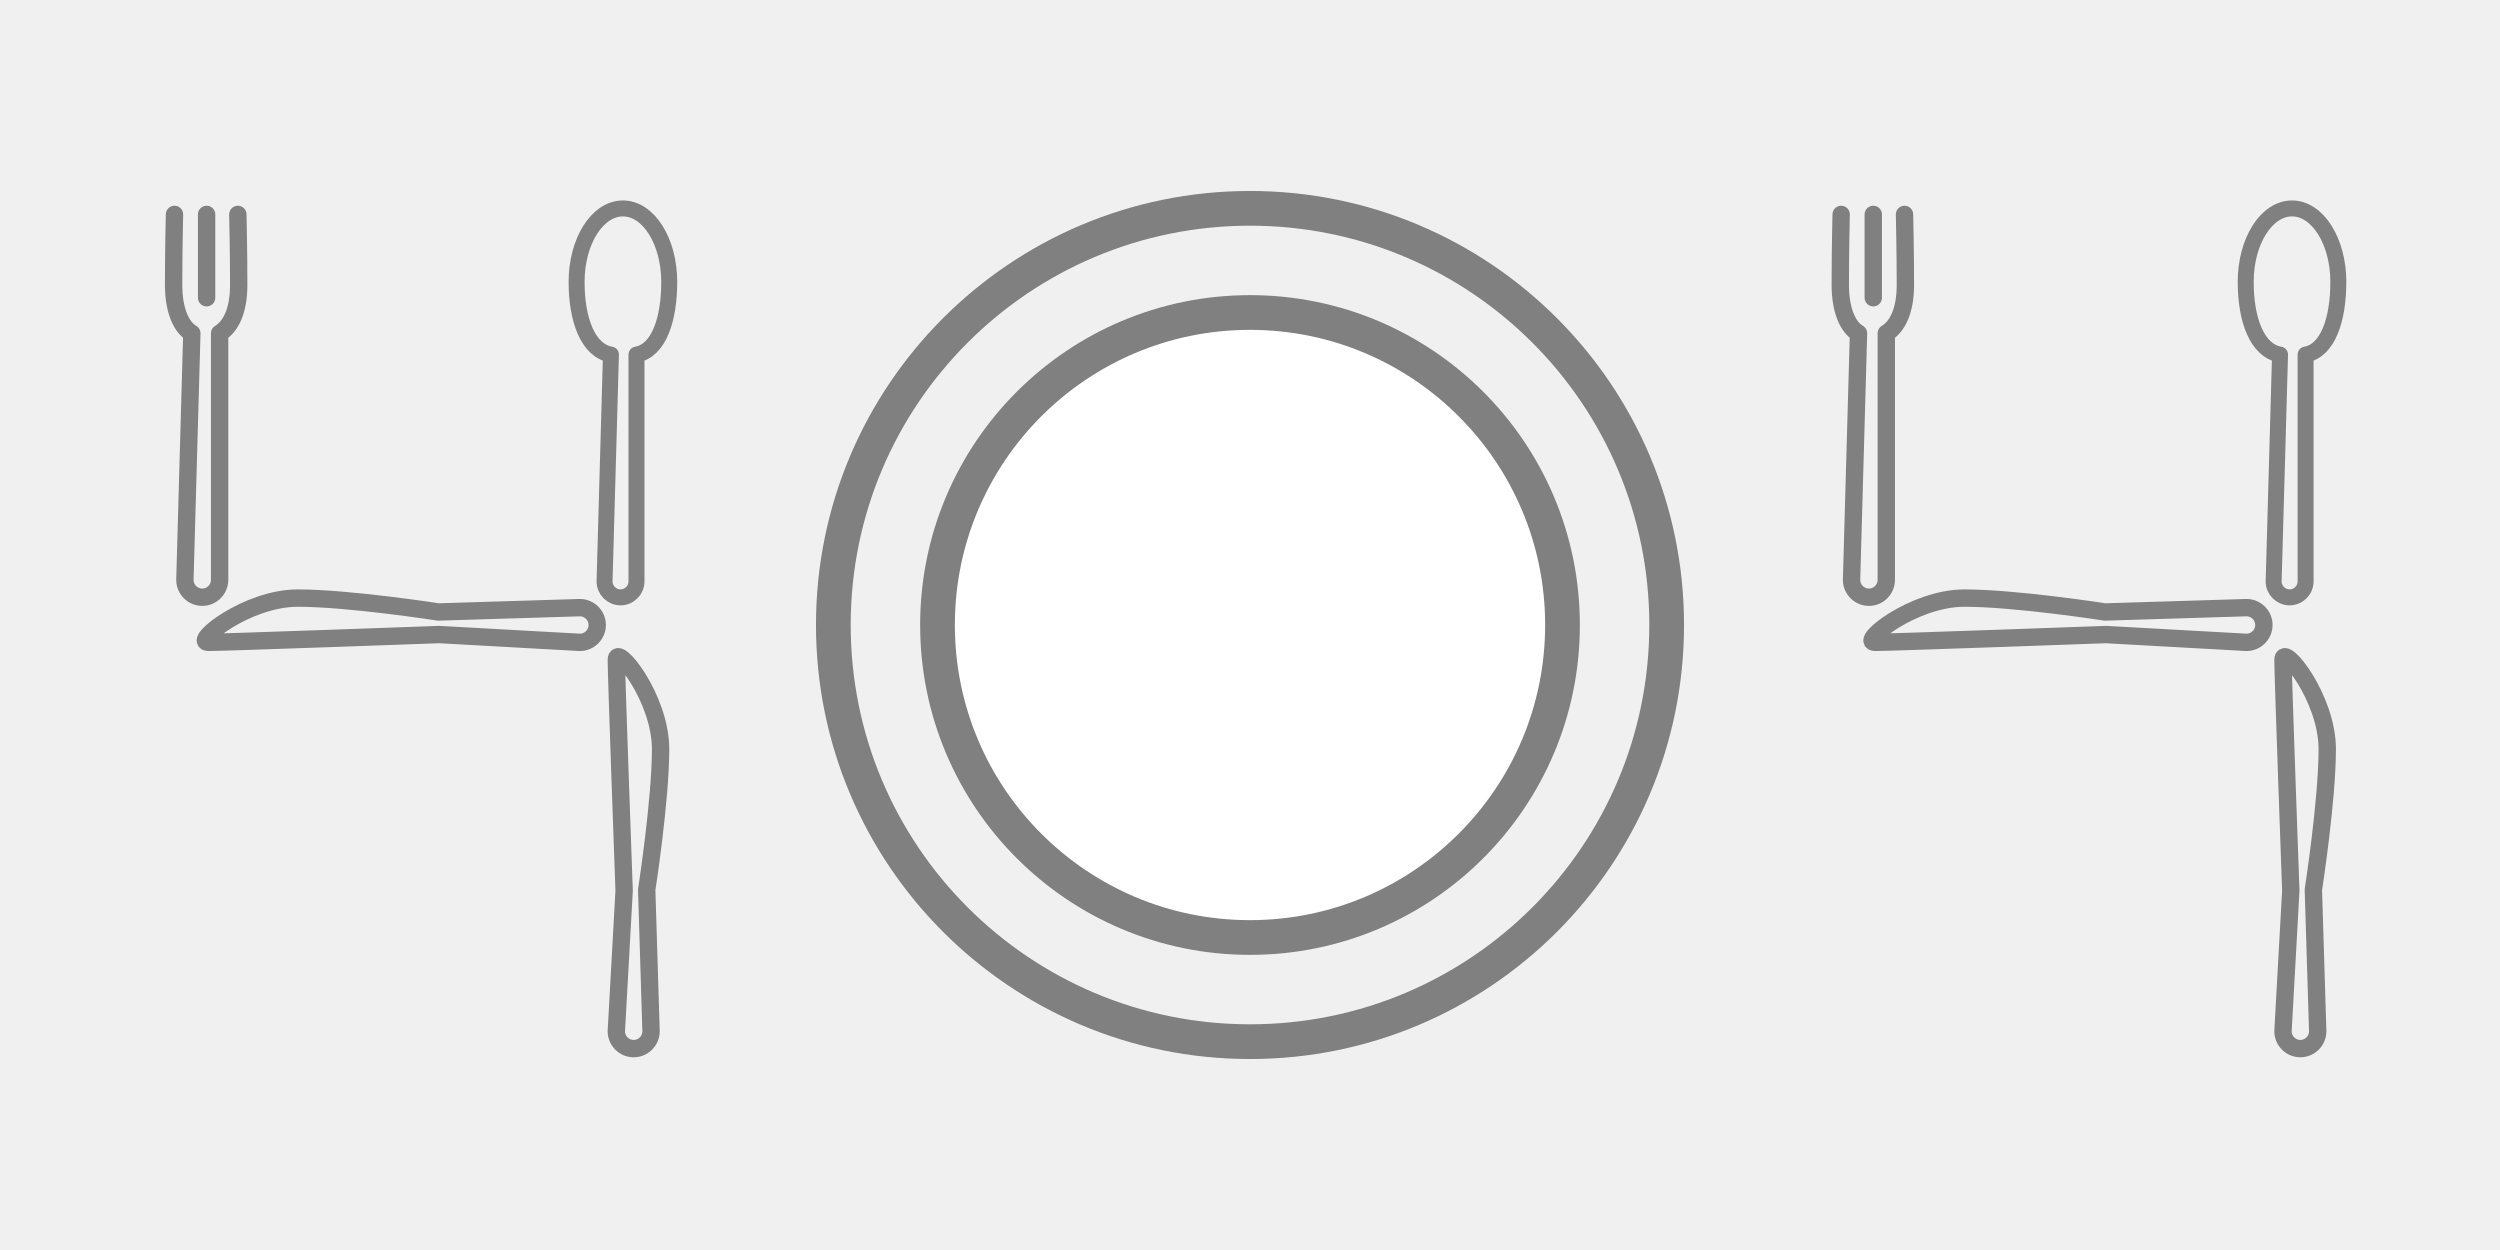
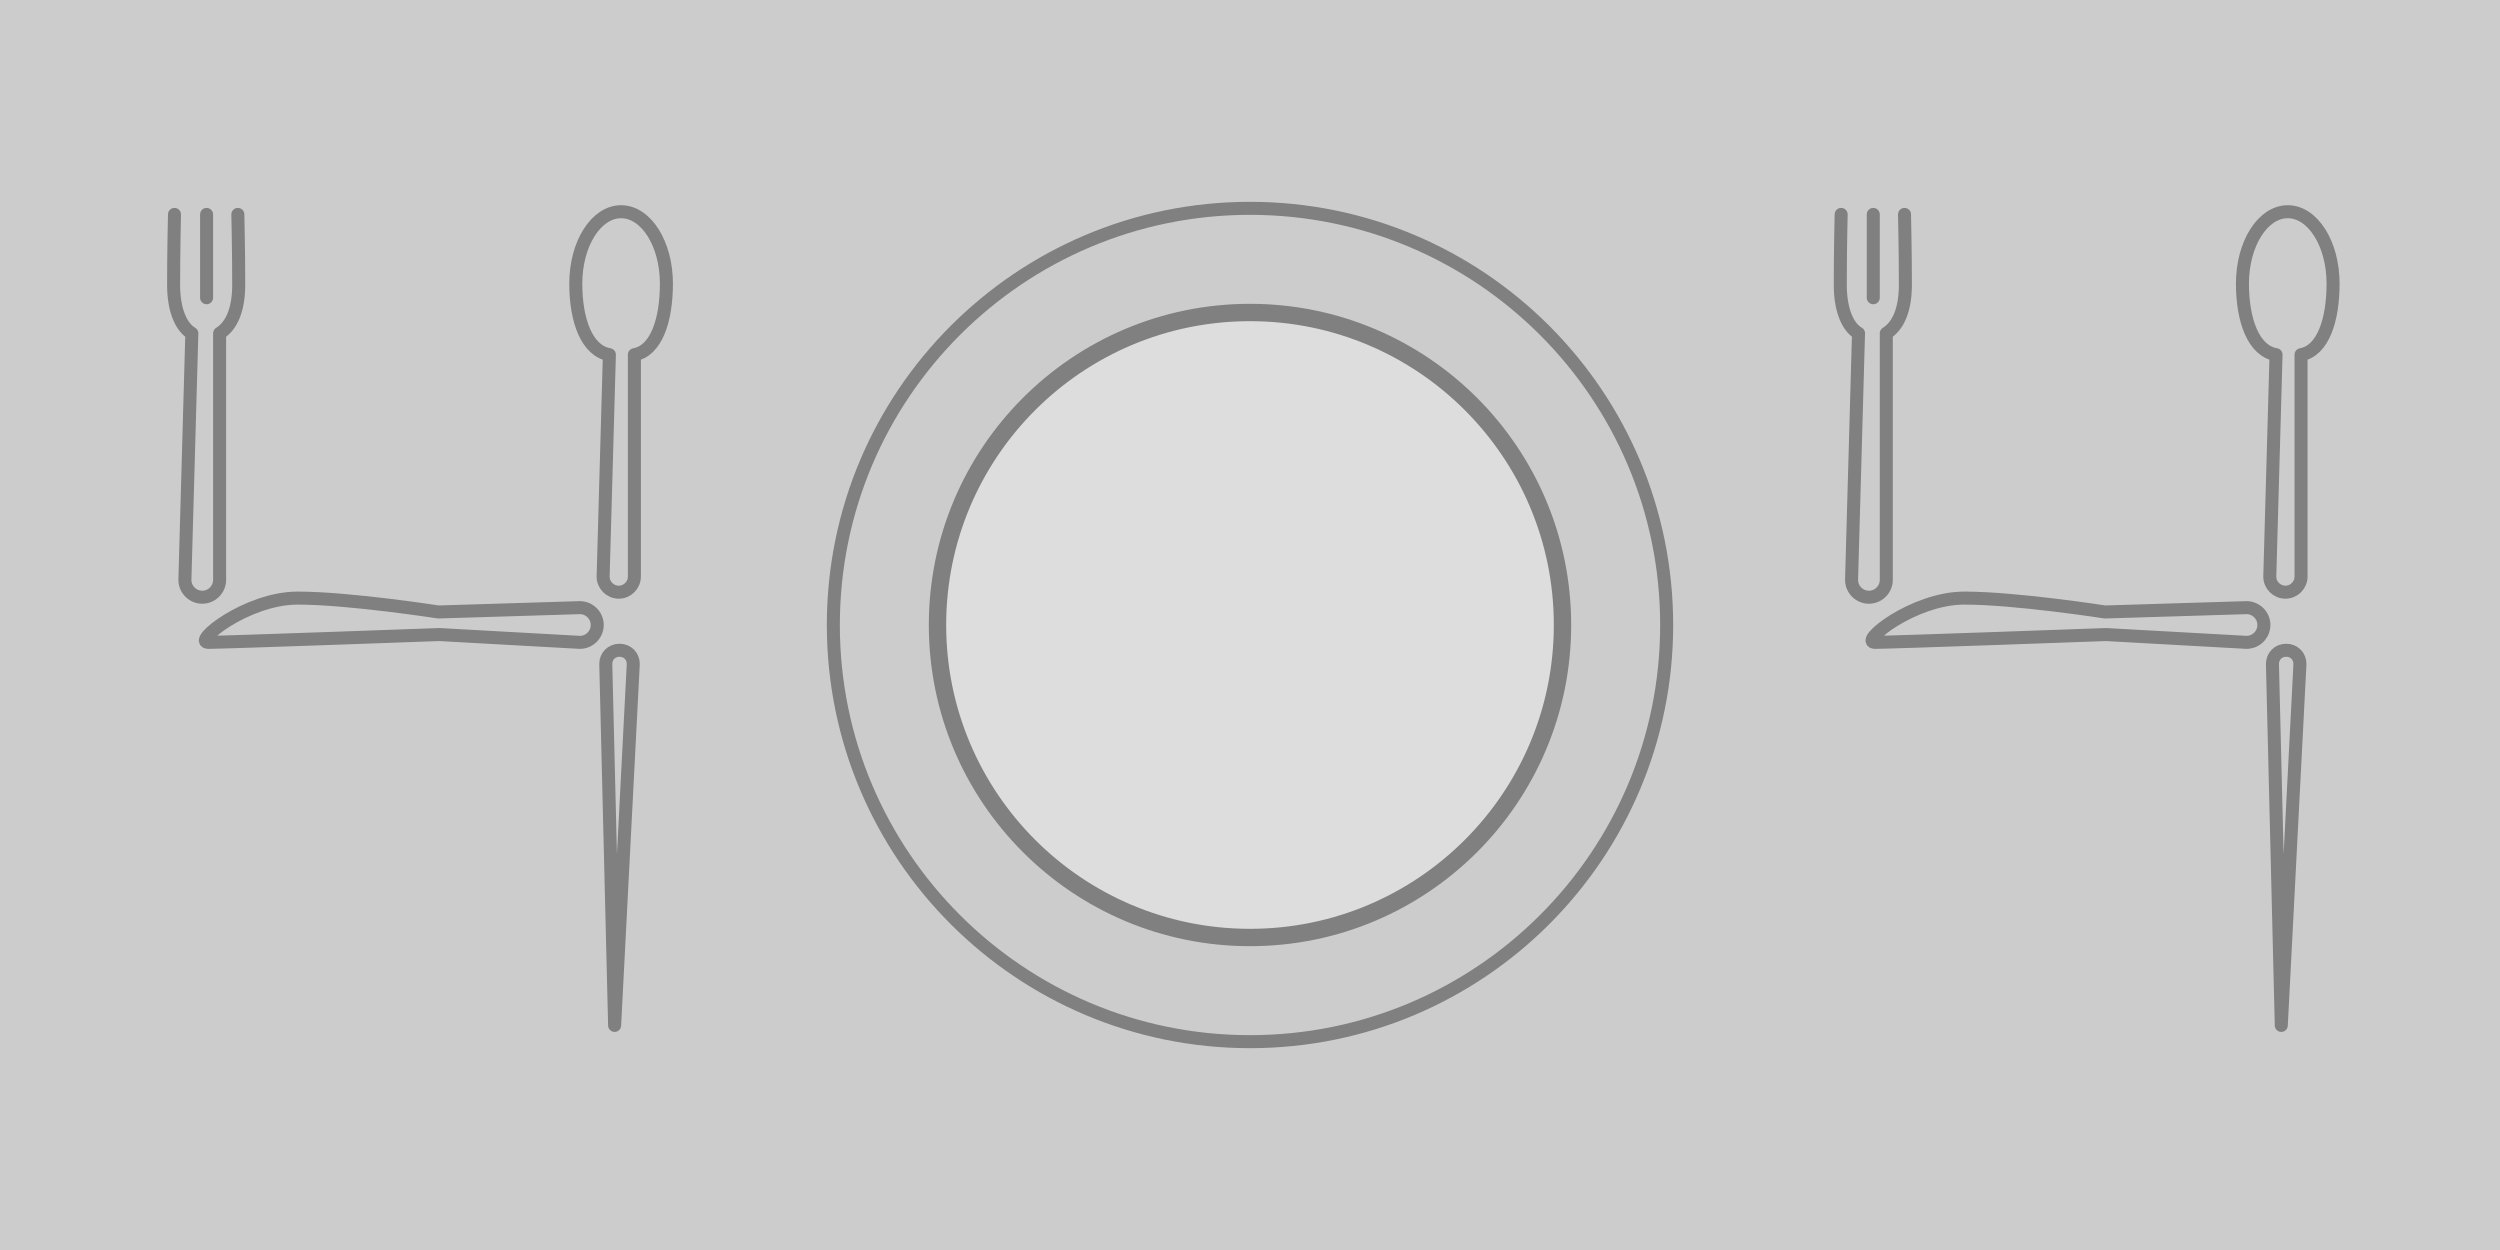
- <svg xmlns="http://www.w3.org/2000/svg" version="1.1" viewBox="0 0 144 72">
-   <g fill="none" stroke="#808080" stroke-width="2" stroke-linecap="round" stroke-linejoin="round" stroke-miterlimit="10">
-     <g transform="scale(0.5) translate(16,8)">
-       <description>fork</description>
-       <path d="M11.4,16.7c0,0,0.1,4.2,0.1,8.1c0,3-0.9,4.8-2.2,5.6l0,0l0,28.4c0,1.1-0.9,2-2,2s-2-0.9-2-2l0.8-28.4l0,0C4.9,29.7,4,27.8,4,24.8c0-3.9,0.1-8.1,0.1-8.1" />
-       <line x1="7.8" y1="16.7" x2="7.8" y2="26.3" />
+ <svg xmlns="http://www.w3.org/2000/svg" xmlns:xlink="http://www.w3.org/1999/xlink" version="1.1" viewBox="0 0 144 72" fill="none" stroke="#808080">
+   <rect x="0" y="0" width="144" height="72" fill="#CCCCCC" stroke="none" />
+   <defs>
+     <g id="four" stroke-linecap="round" stroke-linejoin="round" stroke-miterlimit="10">
+       <g transform="scale(0.5) translate(16,8)" stroke-width="1.5">
+         <description>fork</description>
+         <path d="M11.4,16.7c0,0,0.1,4.2,0.1,8.1c0,3-0.9,4.8-2.2,5.6l0,0l0,28.4c0,1.1-0.9,2-2,2s-2-0.9-2-2l0.8-28.4l0,0C4.9,29.7,4,27.8,4,24.8c0-3.9,0.1-8.1,0.1-8.1" />
+         <line x1="7.8" y1="16.7" x2="7.8" y2="26.3" />
+       </g>
+       <g transform="scale(0.45) translate(43.5,15)" stroke-width="1.667">
+         <description>spoon</description>
+         <path d="M41.8,21.3c0-5.1-2.6-9.2-5.8-9.2s-5.8,4.1-5.8,9.2c0,4.7,1.4,8.6,4.3,9.1l0,0l-0.8,28.4c0,1.1,0.9,2,2,2s2-0.9,2-2l0-28.4l0,0C40.5,29.9,41.8,26,41.8,21.3z" />
+       </g>
+       <g transform="scale(0.5) translate(8,63) rotate(-90,36,36)" stroke-width="1.5">
+         <description>knife</description>
+         <path d="M66.1,26.3c0-5.9-5.1-12.2-5.1-10.3s0.9,26.6,0.9,26.6L61,58.8c0,1.1,0.9,2,2,2s2-0.9,2-2l-0.5-16.3C64.5,42.5,66.1,32.2,66.1,26.3z" />
+       </g>
+       <g transform="scale(0.40) translate(74,73) rotate(45,15,20)" stroke-width="1.875">
+         <description>chopstick</description>
+         <path d="M53.3,59L18.4,20.3c-0.8-0.8-2-0.8-2.8,0c-0.8,0.8-0.8,2,0,2.8L53.3,59" />
+       </g>
    </g>
-     <g transform="scale(0.46) translate(42,14)">
-       <description>spoon</description>
-       <path d="M41.8,21.3c0-5.1-2.6-9.2-5.8-9.2s-5.8,4.1-5.8,9.2c0,4.7,1.4,8.6,4.3,9.1l0,0l-0.8,28.4c0,1.1,0.9,2,2,2s2-0.9,2-2l0-28.4l0,0C40.5,29.9,41.8,26,41.8,21.3z" />
-     </g>
-     <g transform="scale(0.5) translate(10,60)">
-       <description>knife</description>
-       <path d="M66.1,26.3c0-5.9-5.1-12.2-5.1-10.3s0.9,26.6,0.9,26.6L61,58.8c0,1.1,0.9,2,2,2s2-0.9,2-2l-0.5-16.3C64.5,42.5,66.1,32.2,66.1,26.3z" />
-     </g>
-     <g transform="scale(0.5) translate(8,63) rotate(-90, 36, 36)">
-       <description>knife</description>
-       <path d="M66.1,26.3c0-5.9-5.1-12.2-5.1-10.3s0.9,26.6,0.9,26.6L61,58.8c0,1.1,0.9,2,2,2s2-0.9,2-2l-0.5-16.3C64.5,42.5,66.1,32.2,66.1,26.3z" />
-     </g>
-     <g transform="translate(36,0)">
-       <description>plate</description>
-       <circle cx="36" cy="36" r="24" />
-       <circle cx="36" cy="36" r="18" fill="#FFFFFF" />
-     </g>
-     <g transform="scale(0.5) translate(208,8)">
-       <description>fork</description>
-       <path d="M11.4,16.7c0,0,0.1,4.2,0.1,8.1c0,3-0.9,4.8-2.2,5.6l0,0l0,28.4c0,1.1-0.9,2-2,2s-2-0.9-2-2l0.8-28.4l0,0C4.9,29.7,4,27.8,4,24.8c0-3.9,0.1-8.1,0.1-8.1" />
-       <line x1="7.8" y1="16.7" x2="7.8" y2="26.3" />
-     </g>
-     <g transform="scale(0.46) translate(251,14)">
-       <description>spoon</description>
-       <path d="M41.8,21.3c0-5.1-2.6-9.2-5.8-9.2s-5.8,4.1-5.8,9.2c0,4.7,1.4,8.6,4.3,9.1l0,0l-0.8,28.4c0,1.1,0.9,2,2,2s2-0.9,2-2l0-28.4l0,0C40.5,29.9,41.8,26,41.8,21.3z" />
-     </g>
-     <g transform="scale(0.5) translate(202,60)">
-       <description>knife</description>
-       <path d="M66.1,26.3c0-5.9-5.1-12.2-5.1-10.3s0.9,26.6,0.9,26.6L61,58.8c0,1.1,0.9,2,2,2s2-0.9,2-2l-0.5-16.3C64.5,42.5,66.1,32.2,66.1,26.3z" />
-     </g>
-     <g transform="scale(0.5) translate(104,-33) rotate(-90, 132, 36)">
-       <description>knife</description>
-       <path d="M66.1,26.3c0-5.9-5.1-12.2-5.1-10.3s0.9,26.6,0.9,26.6L61,58.8c0,1.1,0.9,2,2,2s2-0.9,2-2l-0.5-16.3C64.5,42.5,66.1,32.2,66.1,26.3z" />
-     </g>
+   </defs>
+   <use x="0" y="0" xlink:href="#four" />
+   <g transform="translate(36,0)">
+     <description>plate</description>
+     <circle cx="36" cy="36" r="24" stroke-width="0.75" />
+     <circle cx="36" cy="36" r="18" fill="#DDDDDD" stroke-width="1" />
  </g>
+   <use x="96" y="0" xlink:href="#four" />
</svg>
